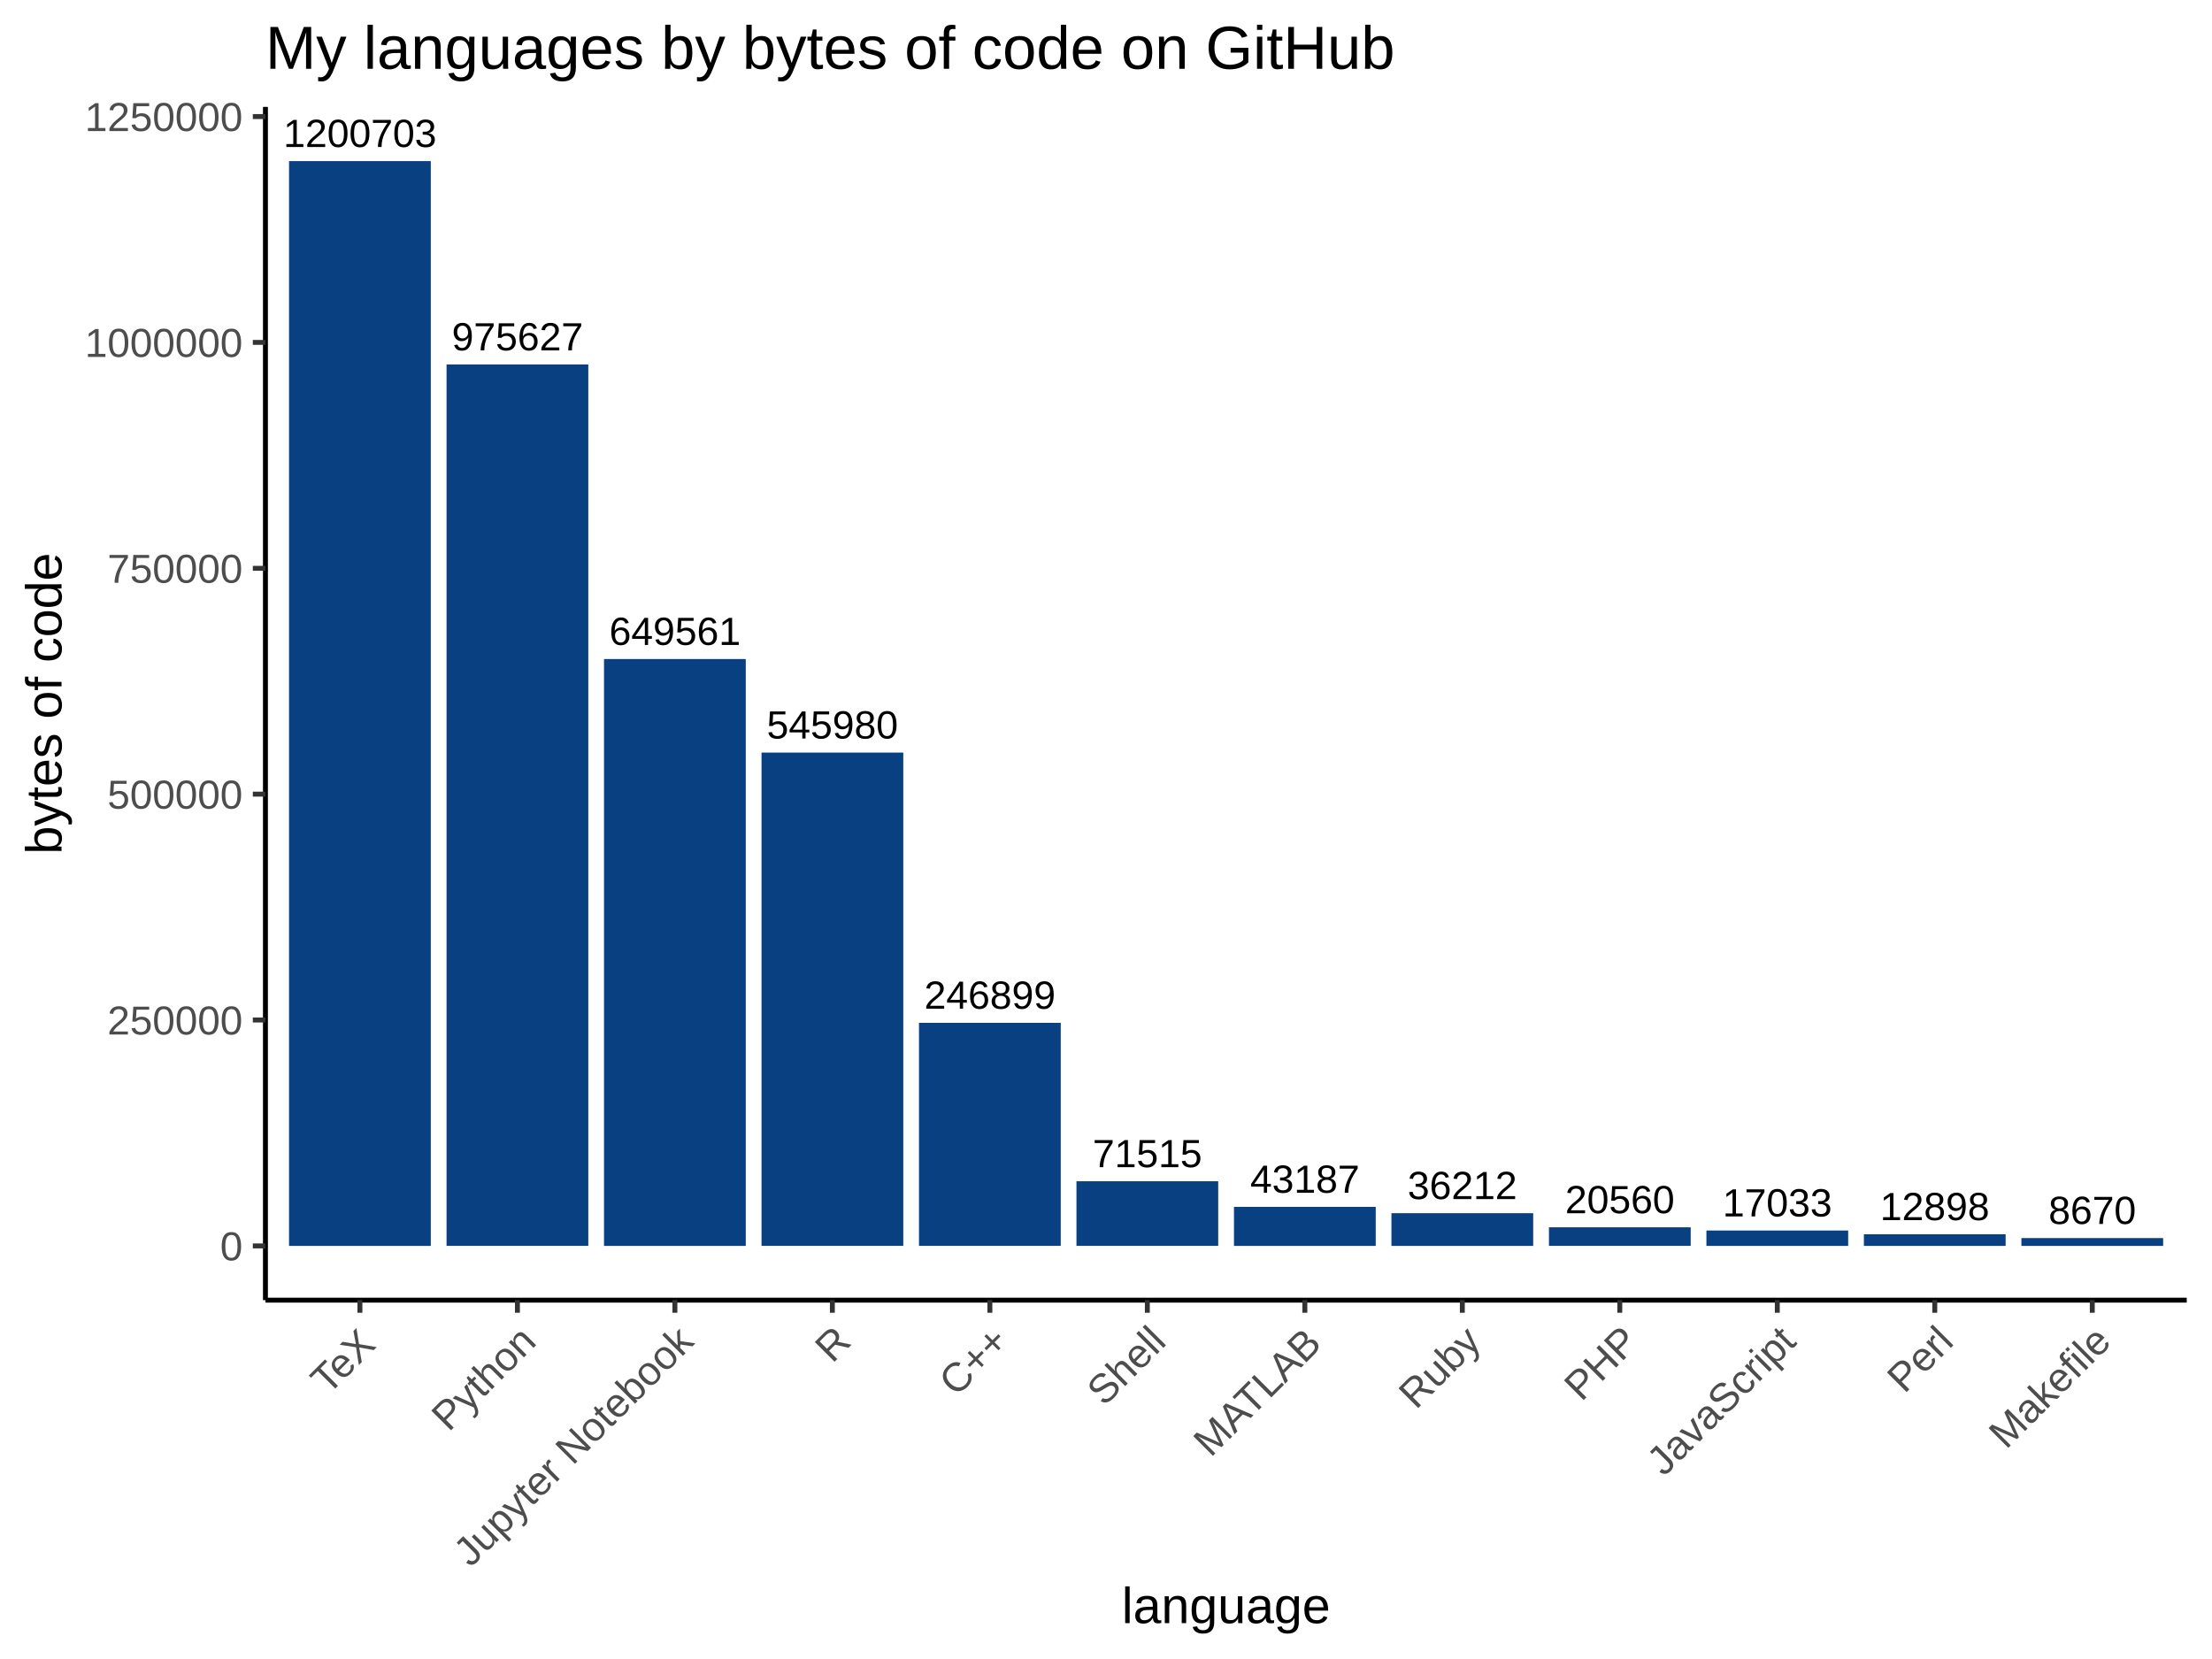
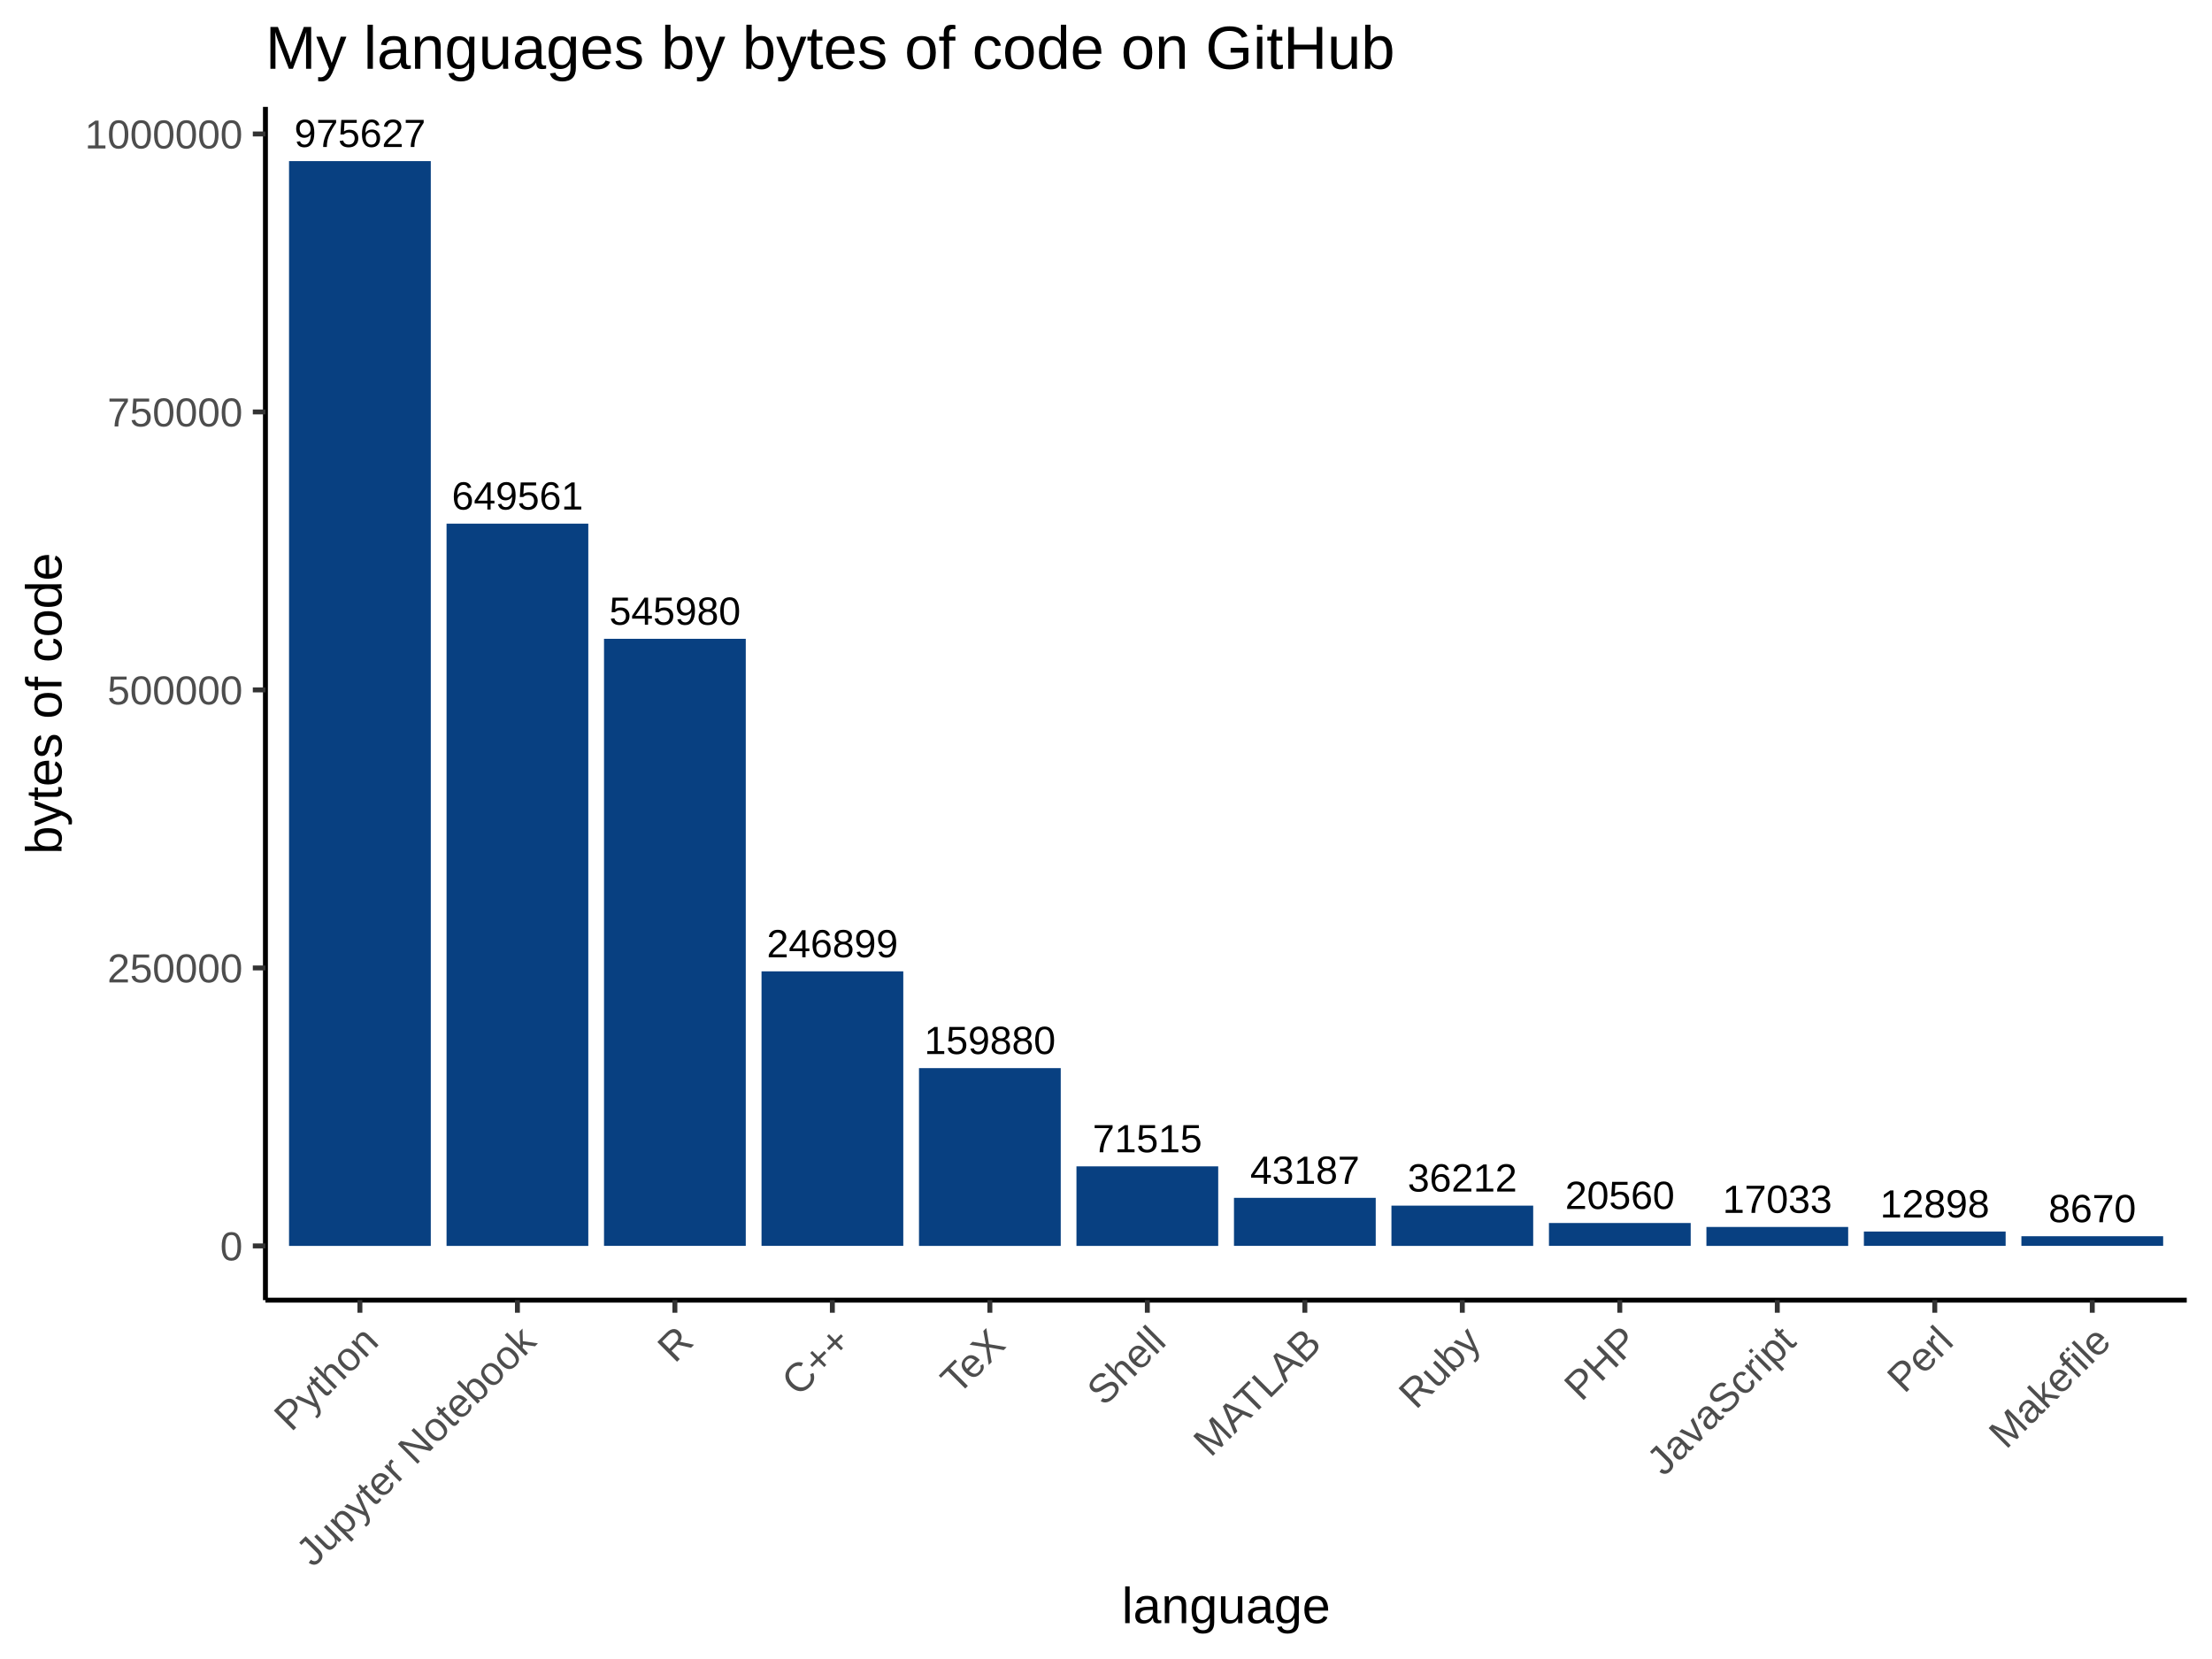
<svg xmlns="http://www.w3.org/2000/svg" viewBox="0 0 480.00 360.00">
  <defs>
    <style type="text/css">
    line, polyline, polygon, path, rect, circle {
      fill: none;
      stroke: #000000;
      stroke-linecap: round;
      stroke-linejoin: round;
      stroke-miterlimit: 10.00;
    }
  </style>
  </defs>
  <rect width="100%" height="100%" style="stroke: none; fill: #FFFFFF;" />
  <rect x="0.00" y="0.00" width="480.00" height="360.00" style="stroke-width: 1.07; stroke: #FFFFFF; fill: #FFFFFF;" />
  <defs>
    <clipPath id="cpNTcuNjB8NDc0LjUyfDI4Mi4xM3wyMy4xOQ==">
      <rect x="57.60" y="23.19" width="416.92" height="258.94" />
    </clipPath>
  </defs>
  <rect x="57.60" y="23.19" width="416.92" height="258.94" style="stroke-width: 1.07; stroke: none; fill: #FFFFFF;" clip-path="url(#cpNTcuNjB8NDc0LjUyfDI4Mi4xM3wyMy4xOQ==)" />
  <rect x="62.72" y="34.96" width="30.76" height="235.40" style="stroke-width: 1.07; stroke: none; stroke-linecap: square; stroke-linejoin: miter; fill: #084081;" clip-path="url(#cpNTcuNjB8NDc0LjUyfDI4Mi4xM3wyMy4xOQ==)" />
-   <rect x="96.90" y="79.08" width="30.76" height="191.27" style="stroke-width: 1.07; stroke: none; stroke-linecap: square; stroke-linejoin: miter; fill: #084081;" clip-path="url(#cpNTcuNjB8NDc0LjUyfDI4Mi4xM3wyMy4xOQ==)" />
-   <rect x="131.07" y="143.01" width="30.76" height="127.35" style="stroke-width: 1.07; stroke: none; stroke-linecap: square; stroke-linejoin: miter; fill: #084081;" clip-path="url(#cpNTcuNjB8NDc0LjUyfDI4Mi4xM3wyMy4xOQ==)" />
-   <rect x="165.25" y="163.31" width="30.76" height="107.04" style="stroke-width: 1.07; stroke: none; stroke-linecap: square; stroke-linejoin: miter; fill: #084081;" clip-path="url(#cpNTcuNjB8NDc0LjUyfDI4Mi4xM3wyMy4xOQ==)" />
-   <rect x="199.42" y="221.95" width="30.76" height="48.40" style="stroke-width: 1.07; stroke: none; stroke-linecap: square; stroke-linejoin: miter; fill: #084081;" clip-path="url(#cpNTcuNjB8NDc0LjUyfDI4Mi4xM3wyMy4xOQ==)" />
-   <rect x="233.59" y="256.33" width="30.76" height="14.02" style="stroke-width: 1.07; stroke: none; stroke-linecap: square; stroke-linejoin: miter; fill: #084081;" clip-path="url(#cpNTcuNjB8NDc0LjUyfDI4Mi4xM3wyMy4xOQ==)" />
-   <rect x="267.77" y="261.89" width="30.76" height="8.47" style="stroke-width: 1.07; stroke: none; stroke-linecap: square; stroke-linejoin: miter; fill: #084081;" clip-path="url(#cpNTcuNjB8NDc0LjUyfDI4Mi4xM3wyMy4xOQ==)" />
-   <rect x="301.94" y="263.26" width="30.76" height="7.10" style="stroke-width: 1.07; stroke: none; stroke-linecap: square; stroke-linejoin: miter; fill: #084081;" clip-path="url(#cpNTcuNjB8NDc0LjUyfDI4Mi4xM3wyMy4xOQ==)" />
-   <rect x="336.12" y="266.32" width="30.76" height="4.03" style="stroke-width: 1.07; stroke: none; stroke-linecap: square; stroke-linejoin: miter; fill: #084081;" clip-path="url(#cpNTcuNjB8NDc0LjUyfDI4Mi4xM3wyMy4xOQ==)" />
-   <rect x="370.29" y="267.02" width="30.76" height="3.34" style="stroke-width: 1.07; stroke: none; stroke-linecap: square; stroke-linejoin: miter; fill: #084081;" clip-path="url(#cpNTcuNjB8NDc0LjUyfDI4Mi4xM3wyMy4xOQ==)" />
-   <rect x="404.46" y="267.83" width="30.76" height="2.53" style="stroke-width: 1.07; stroke: none; stroke-linecap: square; stroke-linejoin: miter; fill: #084081;" clip-path="url(#cpNTcuNjB8NDc0LjUyfDI4Mi4xM3wyMy4xOQ==)" />
-   <rect x="438.64" y="268.66" width="30.76" height="1.70" style="stroke-width: 1.07; stroke: none; stroke-linecap: square; stroke-linejoin: miter; fill: #084081;" clip-path="url(#cpNTcuNjB8NDc0LjUyfDI4Mi4xM3wyMy4xOQ==)" />
+   <rect x="96.90" y="113.63" width="30.76" height="156.73" style="stroke-width: 1.07; stroke: none; stroke-linecap: square; stroke-linejoin: miter; fill: #084081;" clip-path="url(#cpNTcuNjB8NDc0LjUyfDI4Mi4xM3wyMy4xOQ==)" />
+   <rect x="131.07" y="138.62" width="30.76" height="131.73" style="stroke-width: 1.07; stroke: none; stroke-linecap: square; stroke-linejoin: miter; fill: #084081;" clip-path="url(#cpNTcuNjB8NDc0LjUyfDI4Mi4xM3wyMy4xOQ==)" />
+   <rect x="165.25" y="210.78" width="30.76" height="59.57" style="stroke-width: 1.07; stroke: none; stroke-linecap: square; stroke-linejoin: miter; fill: #084081;" clip-path="url(#cpNTcuNjB8NDc0LjUyfDI4Mi4xM3wyMy4xOQ==)" />
+   <rect x="199.42" y="231.78" width="30.76" height="38.58" style="stroke-width: 1.07; stroke: none; stroke-linecap: square; stroke-linejoin: miter; fill: #084081;" clip-path="url(#cpNTcuNjB8NDc0LjUyfDI4Mi4xM3wyMy4xOQ==)" />
+   <rect x="233.59" y="253.10" width="30.76" height="17.26" style="stroke-width: 1.07; stroke: none; stroke-linecap: square; stroke-linejoin: miter; fill: #084081;" clip-path="url(#cpNTcuNjB8NDc0LjUyfDI4Mi4xM3wyMy4xOQ==)" />
+   <rect x="267.77" y="259.93" width="30.76" height="10.42" style="stroke-width: 1.07; stroke: none; stroke-linecap: square; stroke-linejoin: miter; fill: #084081;" clip-path="url(#cpNTcuNjB8NDc0LjUyfDI4Mi4xM3wyMy4xOQ==)" />
+   <rect x="301.94" y="261.62" width="30.76" height="8.74" style="stroke-width: 1.07; stroke: none; stroke-linecap: square; stroke-linejoin: miter; fill: #084081;" clip-path="url(#cpNTcuNjB8NDc0LjUyfDI4Mi4xM3wyMy4xOQ==)" />
+   <rect x="336.12" y="265.39" width="30.76" height="4.96" style="stroke-width: 1.07; stroke: none; stroke-linecap: square; stroke-linejoin: miter; fill: #084081;" clip-path="url(#cpNTcuNjB8NDc0LjUyfDI4Mi4xM3wyMy4xOQ==)" />
+   <rect x="370.29" y="266.25" width="30.76" height="4.11" style="stroke-width: 1.07; stroke: none; stroke-linecap: square; stroke-linejoin: miter; fill: #084081;" clip-path="url(#cpNTcuNjB8NDc0LjUyfDI4Mi4xM3wyMy4xOQ==)" />
+   <rect x="404.46" y="267.24" width="30.76" height="3.11" style="stroke-width: 1.07; stroke: none; stroke-linecap: square; stroke-linejoin: miter; fill: #084081;" clip-path="url(#cpNTcuNjB8NDc0LjUyfDI4Mi4xM3wyMy4xOQ==)" />
+   <rect x="438.64" y="268.26" width="30.76" height="2.09" style="stroke-width: 1.07; stroke: none; stroke-linecap: square; stroke-linejoin: miter; fill: #084081;" clip-path="url(#cpNTcuNjB8NDc0LjUyfDI4Mi4xM3wyMy4xOQ==)" />
  <g clip-path="url(#cpNTcuNjB8NDc0LjUyfDI4Mi4xM3wyMy4xOQ==)">
-     <text x="200.56" y="218.90" style="font-size: 8.54px; font-family: Arial;" textLength="28.48px" lengthAdjust="spacingAndGlyphs">246899</text>
+     <text x="166.38" y="207.73" style="font-size: 8.54px; font-family: Arial;" textLength="28.48px" lengthAdjust="spacingAndGlyphs">246899</text>
  </g>
  <g clip-path="url(#cpNTcuNjB8NDc0LjUyfDI4Mi4xM3wyMy4xOQ==)">
-     <text x="373.80" y="263.96" style="font-size: 8.54px; font-family: Arial;" textLength="23.74px" lengthAdjust="spacingAndGlyphs">17033</text>
+     <text x="373.80" y="263.19" style="font-size: 8.54px; font-family: Arial;" textLength="23.74px" lengthAdjust="spacingAndGlyphs">17033</text>
  </g>
  <g clip-path="url(#cpNTcuNjB8NDc0LjUyfDI4Mi4xM3wyMy4xOQ==)">
-     <text x="132.21" y="139.95" style="font-size: 8.54px; font-family: Arial;" textLength="28.48px" lengthAdjust="spacingAndGlyphs">649561</text>
+     <text x="98.04" y="110.57" style="font-size: 8.54px; font-family: Arial;" textLength="28.48px" lengthAdjust="spacingAndGlyphs">649561</text>
  </g>
  <g clip-path="url(#cpNTcuNjB8NDc0LjUyfDI4Mi4xM3wyMy4xOQ==)">
-     <text x="444.52" y="265.60" style="font-size: 8.54px; font-family: Arial;" textLength="18.99px" lengthAdjust="spacingAndGlyphs">8670</text>
+     <text x="444.52" y="265.21" style="font-size: 8.54px; font-family: Arial;" textLength="18.99px" lengthAdjust="spacingAndGlyphs">8670</text>
  </g>
  <g clip-path="url(#cpNTcuNjB8NDc0LjUyfDI4Mi4xM3wyMy4xOQ==)">
-     <text x="271.28" y="258.83" style="font-size: 8.54px; font-family: Arial;" textLength="23.74px" lengthAdjust="spacingAndGlyphs">43187</text>
+     <text x="271.28" y="256.88" style="font-size: 8.54px; font-family: Arial;" textLength="23.74px" lengthAdjust="spacingAndGlyphs">43187</text>
  </g>
  <g clip-path="url(#cpNTcuNjB8NDc0LjUyfDI4Mi4xM3wyMy4xOQ==)">
-     <text x="407.97" y="264.77" style="font-size: 8.54px; font-family: Arial;" textLength="23.74px" lengthAdjust="spacingAndGlyphs">12898</text>
+     <text x="407.97" y="264.19" style="font-size: 8.54px; font-family: Arial;" textLength="23.74px" lengthAdjust="spacingAndGlyphs">12898</text>
  </g>
  <g clip-path="url(#cpNTcuNjB8NDc0LjUyfDI4Mi4xM3wyMy4xOQ==)">
-     <text x="339.63" y="263.27" style="font-size: 8.54px; font-family: Arial;" textLength="23.74px" lengthAdjust="spacingAndGlyphs">20560</text>
+     <text x="339.63" y="262.34" style="font-size: 8.54px; font-family: Arial;" textLength="23.74px" lengthAdjust="spacingAndGlyphs">20560</text>
  </g>
  <g clip-path="url(#cpNTcuNjB8NDc0LjUyfDI4Mi4xM3wyMy4xOQ==)">
-     <text x="98.04" y="76.03" style="font-size: 8.54px; font-family: Arial;" textLength="28.48px" lengthAdjust="spacingAndGlyphs">975627</text>
+     <text x="63.86" y="31.90" style="font-size: 8.54px; font-family: Arial;" textLength="28.48px" lengthAdjust="spacingAndGlyphs">975627</text>
  </g>
  <g clip-path="url(#cpNTcuNjB8NDc0LjUyfDI4Mi4xM3wyMy4xOQ==)">
-     <text x="166.38" y="160.26" style="font-size: 8.54px; font-family: Arial;" textLength="28.48px" lengthAdjust="spacingAndGlyphs">545980</text>
+     <text x="132.21" y="135.57" style="font-size: 8.54px; font-family: Arial;" textLength="28.48px" lengthAdjust="spacingAndGlyphs">545980</text>
  </g>
  <g clip-path="url(#cpNTcuNjB8NDc0LjUyfDI4Mi4xM3wyMy4xOQ==)">
-     <text x="305.45" y="260.20" style="font-size: 8.54px; font-family: Arial;" textLength="23.74px" lengthAdjust="spacingAndGlyphs">36212</text>
+     <text x="305.45" y="258.56" style="font-size: 8.54px; font-family: Arial;" textLength="23.74px" lengthAdjust="spacingAndGlyphs">36212</text>
  </g>
  <g clip-path="url(#cpNTcuNjB8NDc0LjUyfDI4Mi4xM3wyMy4xOQ==)">
-     <text x="237.10" y="253.28" style="font-size: 8.54px; font-family: Arial;" textLength="23.74px" lengthAdjust="spacingAndGlyphs">71515</text>
+     <text x="237.10" y="250.04" style="font-size: 8.54px; font-family: Arial;" textLength="23.74px" lengthAdjust="spacingAndGlyphs">71515</text>
  </g>
  <g clip-path="url(#cpNTcuNjB8NDc0LjUyfDI4Mi4xM3wyMy4xOQ==)">
-     <text x="61.49" y="31.90" style="font-size: 8.54px; font-family: Arial;" textLength="33.23px" lengthAdjust="spacingAndGlyphs">1200703</text>
+     <text x="200.56" y="228.72" style="font-size: 8.54px; font-family: Arial;" textLength="28.48px" lengthAdjust="spacingAndGlyphs">159880</text>
  </g>
  <defs>
    <clipPath id="cpMC4wMHw0ODAuMDB8MzYwLjAwfDAuMDA=">
      <rect x="0.00" y="0.00" width="480.00" height="360.00" />
    </clipPath>
  </defs>
  <polyline points="57.60,282.13 57.60,23.19 " style="stroke-width: 1.07; stroke-linecap: butt;" clip-path="url(#cpMC4wMHw0ODAuMDB8MzYwLjAwfDAuMDA=)" />
  <g clip-path="url(#cpMC4wMHw0ODAuMDB8MzYwLjAwfDAuMDA=)">
    <text x="47.77" y="273.50" style="font-size: 8.80px; fill: #4D4D4D; font-family: Arial;" textLength="4.89px" lengthAdjust="spacingAndGlyphs">0</text>
  </g>
  <g clip-path="url(#cpMC4wMHw0ODAuMDB8MzYwLjAwfDAuMDA=)">
-     <text x="23.30" y="224.49" style="font-size: 8.80px; fill: #4D4D4D; font-family: Arial;" textLength="29.36px" lengthAdjust="spacingAndGlyphs">250000</text>
+     <text x="23.30" y="213.18" style="font-size: 8.80px; fill: #4D4D4D; font-family: Arial;" textLength="29.36px" lengthAdjust="spacingAndGlyphs">250000</text>
  </g>
  <g clip-path="url(#cpMC4wMHw0ODAuMDB8MzYwLjAwfDAuMDA=)">
-     <text x="23.30" y="175.48" style="font-size: 8.80px; fill: #4D4D4D; font-family: Arial;" textLength="29.36px" lengthAdjust="spacingAndGlyphs">500000</text>
+     <text x="23.30" y="152.86" style="font-size: 8.80px; fill: #4D4D4D; font-family: Arial;" textLength="29.36px" lengthAdjust="spacingAndGlyphs">500000</text>
  </g>
  <g clip-path="url(#cpMC4wMHw0ODAuMDB8MzYwLjAwfDAuMDA=)">
-     <text x="23.30" y="126.47" style="font-size: 8.80px; fill: #4D4D4D; font-family: Arial;" textLength="29.36px" lengthAdjust="spacingAndGlyphs">750000</text>
+     <text x="23.30" y="92.54" style="font-size: 8.80px; fill: #4D4D4D; font-family: Arial;" textLength="29.36px" lengthAdjust="spacingAndGlyphs">750000</text>
  </g>
  <g clip-path="url(#cpMC4wMHw0ODAuMDB8MzYwLjAwfDAuMDA=)">
-     <text x="18.41" y="77.45" style="font-size: 8.80px; fill: #4D4D4D; font-family: Arial;" textLength="34.26px" lengthAdjust="spacingAndGlyphs">1000000</text>
-   </g>
-   <g clip-path="url(#cpMC4wMHw0ODAuMDB8MzYwLjAwfDAuMDA=)">
-     <text x="18.41" y="28.44" style="font-size: 8.80px; fill: #4D4D4D; font-family: Arial;" textLength="34.26px" lengthAdjust="spacingAndGlyphs">1250000</text>
+     <text x="18.41" y="32.22" style="font-size: 8.80px; fill: #4D4D4D; font-family: Arial;" textLength="34.26px" lengthAdjust="spacingAndGlyphs">1000000</text>
  </g>
  <polyline points="54.86,270.36 57.60,270.36 " style="stroke-width: 1.07; stroke: #333333; stroke-linecap: butt;" clip-path="url(#cpMC4wMHw0ODAuMDB8MzYwLjAwfDAuMDA=)" />
-   <polyline points="54.86,221.34 57.60,221.34 " style="stroke-width: 1.07; stroke: #333333; stroke-linecap: butt;" clip-path="url(#cpMC4wMHw0ODAuMDB8MzYwLjAwfDAuMDA=)" />
-   <polyline points="54.86,172.33 57.60,172.33 " style="stroke-width: 1.07; stroke: #333333; stroke-linecap: butt;" clip-path="url(#cpMC4wMHw0ODAuMDB8MzYwLjAwfDAuMDA=)" />
-   <polyline points="54.86,123.32 57.60,123.32 " style="stroke-width: 1.07; stroke: #333333; stroke-linecap: butt;" clip-path="url(#cpMC4wMHw0ODAuMDB8MzYwLjAwfDAuMDA=)" />
-   <polyline points="54.86,74.30 57.60,74.30 " style="stroke-width: 1.07; stroke: #333333; stroke-linecap: butt;" clip-path="url(#cpMC4wMHw0ODAuMDB8MzYwLjAwfDAuMDA=)" />
-   <polyline points="54.86,25.29 57.60,25.29 " style="stroke-width: 1.07; stroke: #333333; stroke-linecap: butt;" clip-path="url(#cpMC4wMHw0ODAuMDB8MzYwLjAwfDAuMDA=)" />
+   <polyline points="54.86,210.04 57.60,210.04 " style="stroke-width: 1.07; stroke: #333333; stroke-linecap: butt;" clip-path="url(#cpMC4wMHw0ODAuMDB8MzYwLjAwfDAuMDA=)" />
+   <polyline points="54.86,149.71 57.60,149.71 " style="stroke-width: 1.07; stroke: #333333; stroke-linecap: butt;" clip-path="url(#cpMC4wMHw0ODAuMDB8MzYwLjAwfDAuMDA=)" />
+   <polyline points="54.86,89.39 57.60,89.39 " style="stroke-width: 1.07; stroke: #333333; stroke-linecap: butt;" clip-path="url(#cpMC4wMHw0ODAuMDB8MzYwLjAwfDAuMDA=)" />
+   <polyline points="54.86,29.07 57.60,29.07 " style="stroke-width: 1.07; stroke: #333333; stroke-linecap: butt;" clip-path="url(#cpMC4wMHw0ODAuMDB8MzYwLjAwfDAuMDA=)" />
  <polyline points="57.60,282.13 474.52,282.13 " style="stroke-width: 1.07; stroke-linecap: butt;" clip-path="url(#cpMC4wMHw0ODAuMDB8MzYwLjAwfDAuMDA=)" />
  <polyline points="78.10,284.86 78.10,282.13 " style="stroke-width: 1.07; stroke: #333333; stroke-linecap: butt;" clip-path="url(#cpMC4wMHw0ODAuMDB8MzYwLjAwfDAuMDA=)" />
  <polyline points="112.28,284.86 112.28,282.13 " style="stroke-width: 1.07; stroke: #333333; stroke-linecap: butt;" clip-path="url(#cpMC4wMHw0ODAuMDB8MzYwLjAwfDAuMDA=)" />
  <polyline points="146.45,284.86 146.45,282.13 " style="stroke-width: 1.07; stroke: #333333; stroke-linecap: butt;" clip-path="url(#cpMC4wMHw0ODAuMDB8MzYwLjAwfDAuMDA=)" />
  <polyline points="180.62,284.86 180.62,282.13 " style="stroke-width: 1.07; stroke: #333333; stroke-linecap: butt;" clip-path="url(#cpMC4wMHw0ODAuMDB8MzYwLjAwfDAuMDA=)" />
  <polyline points="214.80,284.86 214.80,282.13 " style="stroke-width: 1.07; stroke: #333333; stroke-linecap: butt;" clip-path="url(#cpMC4wMHw0ODAuMDB8MzYwLjAwfDAuMDA=)" />
  <polyline points="248.97,284.86 248.97,282.13 " style="stroke-width: 1.07; stroke: #333333; stroke-linecap: butt;" clip-path="url(#cpMC4wMHw0ODAuMDB8MzYwLjAwfDAuMDA=)" />
  <polyline points="283.15,284.86 283.15,282.13 " style="stroke-width: 1.07; stroke: #333333; stroke-linecap: butt;" clip-path="url(#cpMC4wMHw0ODAuMDB8MzYwLjAwfDAuMDA=)" />
  <polyline points="317.32,284.86 317.32,282.13 " style="stroke-width: 1.07; stroke: #333333; stroke-linecap: butt;" clip-path="url(#cpMC4wMHw0ODAuMDB8MzYwLjAwfDAuMDA=)" />
  <polyline points="351.49,284.86 351.49,282.13 " style="stroke-width: 1.07; stroke: #333333; stroke-linecap: butt;" clip-path="url(#cpMC4wMHw0ODAuMDB8MzYwLjAwfDAuMDA=)" />
  <polyline points="385.67,284.86 385.67,282.13 " style="stroke-width: 1.07; stroke: #333333; stroke-linecap: butt;" clip-path="url(#cpMC4wMHw0ODAuMDB8MzYwLjAwfDAuMDA=)" />
  <polyline points="419.84,284.86 419.84,282.13 " style="stroke-width: 1.07; stroke: #333333; stroke-linecap: butt;" clip-path="url(#cpMC4wMHw0ODAuMDB8MzYwLjAwfDAuMDA=)" />
  <polyline points="454.02,284.86 454.02,282.13 " style="stroke-width: 1.07; stroke: #333333; stroke-linecap: butt;" clip-path="url(#cpMC4wMHw0ODAuMDB8MzYwLjAwfDAuMDA=)" />
  <g clip-path="url(#cpMC4wMHw0ODAuMDB8MzYwLjAwfDAuMDA=)">
-     <text transform="translate(71.15,302.92) rotate(-45)" style="font-size: 8.80px; fill: #4D4D4D; font-family: Arial;" textLength="16.14px" lengthAdjust="spacingAndGlyphs">TeX</text>
+     <text transform="translate(63.18,310.88) rotate(-45)" style="font-size: 8.80px; fill: #4D4D4D; font-family: Arial;" textLength="27.40px" lengthAdjust="spacingAndGlyphs">Python</text>
  </g>
  <g clip-path="url(#cpMC4wMHw0ODAuMDB8MzYwLjAwfDAuMDA=)">
-     <text transform="translate(97.36,310.88) rotate(-45)" style="font-size: 8.80px; fill: #4D4D4D; font-family: Arial;" textLength="27.40px" lengthAdjust="spacingAndGlyphs">Python</text>
+     <text transform="translate(67.96,340.28) rotate(-45)" style="font-size: 8.80px; fill: #4D4D4D; font-family: Arial;" textLength="68.97px" lengthAdjust="spacingAndGlyphs">Jupyter Notebook</text>
  </g>
  <g clip-path="url(#cpMC4wMHw0ODAuMDB8MzYwLjAwfDAuMDA=)">
-     <text transform="translate(102.13,340.28) rotate(-45)" style="font-size: 8.80px; fill: #4D4D4D; font-family: Arial;" textLength="68.97px" lengthAdjust="spacingAndGlyphs">Jupyter Notebook</text>
+     <text transform="translate(146.41,296.00) rotate(-45)" style="font-size: 8.80px; fill: #4D4D4D; font-family: Arial;" textLength="6.36px" lengthAdjust="spacingAndGlyphs">R</text>
  </g>
  <g clip-path="url(#cpMC4wMHw0ODAuMDB8MzYwLjAwfDAuMDA=)">
-     <text transform="translate(180.59,296.00) rotate(-45)" style="font-size: 8.80px; fill: #4D4D4D; font-family: Arial;" textLength="6.36px" lengthAdjust="spacingAndGlyphs">R</text>
+     <text transform="translate(173.32,303.27) rotate(-45)" style="font-size: 8.80px; fill: #4D4D4D; font-family: Arial;" textLength="16.63px" lengthAdjust="spacingAndGlyphs">C++</text>
  </g>
  <g clip-path="url(#cpMC4wMHw0ODAuMDB8MzYwLjAwfDAuMDA=)">
-     <text transform="translate(207.49,303.27) rotate(-45)" style="font-size: 8.80px; fill: #4D4D4D; font-family: Arial;" textLength="16.63px" lengthAdjust="spacingAndGlyphs">C++</text>
+     <text transform="translate(207.84,302.92) rotate(-45)" style="font-size: 8.80px; fill: #4D4D4D; font-family: Arial;" textLength="16.14px" lengthAdjust="spacingAndGlyphs">TeX</text>
  </g>
  <g clip-path="url(#cpMC4wMHw0ODAuMDB8MzYwLjAwfDAuMDA=)">
    <text transform="translate(239.59,305.35) rotate(-45)" style="font-size: 8.80px; fill: #4D4D4D; font-family: Arial;" textLength="19.57px" lengthAdjust="spacingAndGlyphs">Shell</text>
  </g>
  <g clip-path="url(#cpMC4wMHw0ODAuMDB8MzYwLjAwfDAuMDA=)">
    <text transform="translate(262.70,316.41) rotate(-45)" style="font-size: 8.80px; fill: #4D4D4D; font-family: Arial;" textLength="35.21px" lengthAdjust="spacingAndGlyphs">MATLAB</text>
  </g>
  <g clip-path="url(#cpMC4wMHw0ODAuMDB8MzYwLjAwfDAuMDA=)">
    <text transform="translate(307.25,306.04) rotate(-45)" style="font-size: 8.80px; fill: #4D4D4D; font-family: Arial;" textLength="20.54px" lengthAdjust="spacingAndGlyphs">Ruby</text>
  </g>
  <g clip-path="url(#cpMC4wMHw0ODAuMDB8MzYwLjAwfDAuMDA=)">
    <text transform="translate(343.15,304.31) rotate(-45)" style="font-size: 8.80px; fill: #4D4D4D; font-family: Arial;" textLength="18.09px" lengthAdjust="spacingAndGlyphs">PHP</text>
  </g>
  <g clip-path="url(#cpMC4wMHw0ODAuMDB8MzYwLjAwfDAuMDA=)">
    <text transform="translate(361.07,320.56) rotate(-45)" style="font-size: 8.80px; fill: #4D4D4D; font-family: Arial;" textLength="41.08px" lengthAdjust="spacingAndGlyphs">JavaScript</text>
  </g>
  <g clip-path="url(#cpMC4wMHw0ODAuMDB8MzYwLjAwfDAuMDA=)">
    <text transform="translate(413.23,302.58) rotate(-45)" style="font-size: 8.80px; fill: #4D4D4D; font-family: Arial;" textLength="15.65px" lengthAdjust="spacingAndGlyphs">Perl</text>
  </g>
  <g clip-path="url(#cpMC4wMHw0ODAuMDB8MzYwLjAwfDAuMDA=)">
    <text transform="translate(435.30,314.68) rotate(-45)" style="font-size: 8.80px; fill: #4D4D4D; font-family: Arial;" textLength="32.77px" lengthAdjust="spacingAndGlyphs">Makefile</text>
  </g>
  <g clip-path="url(#cpMC4wMHw0ODAuMDB8MzYwLjAwfDAuMDA=)">
    <text x="243.43" y="352.21" style="font-size: 11.00px; font-family: Arial;" textLength="45.27px" lengthAdjust="spacingAndGlyphs">language</text>
  </g>
  <g clip-path="url(#cpMC4wMHw0ODAuMDB8MzYwLjAwfDAuMDA=)">
    <text transform="translate(13.35,185.37) rotate(-90)" style="font-size: 11.00px; font-family: Arial;" textLength="65.43px" lengthAdjust="spacingAndGlyphs">bytes of code</text>
  </g>
  <g clip-path="url(#cpMC4wMHw0ODAuMDB8MzYwLjAwfDAuMDA=)">
    <text x="57.60" y="14.93" style="font-size: 13.20px; font-family: Arial;" textLength="245.08px" lengthAdjust="spacingAndGlyphs">My languages by bytes of code on GitHub</text>
  </g>
</svg>
